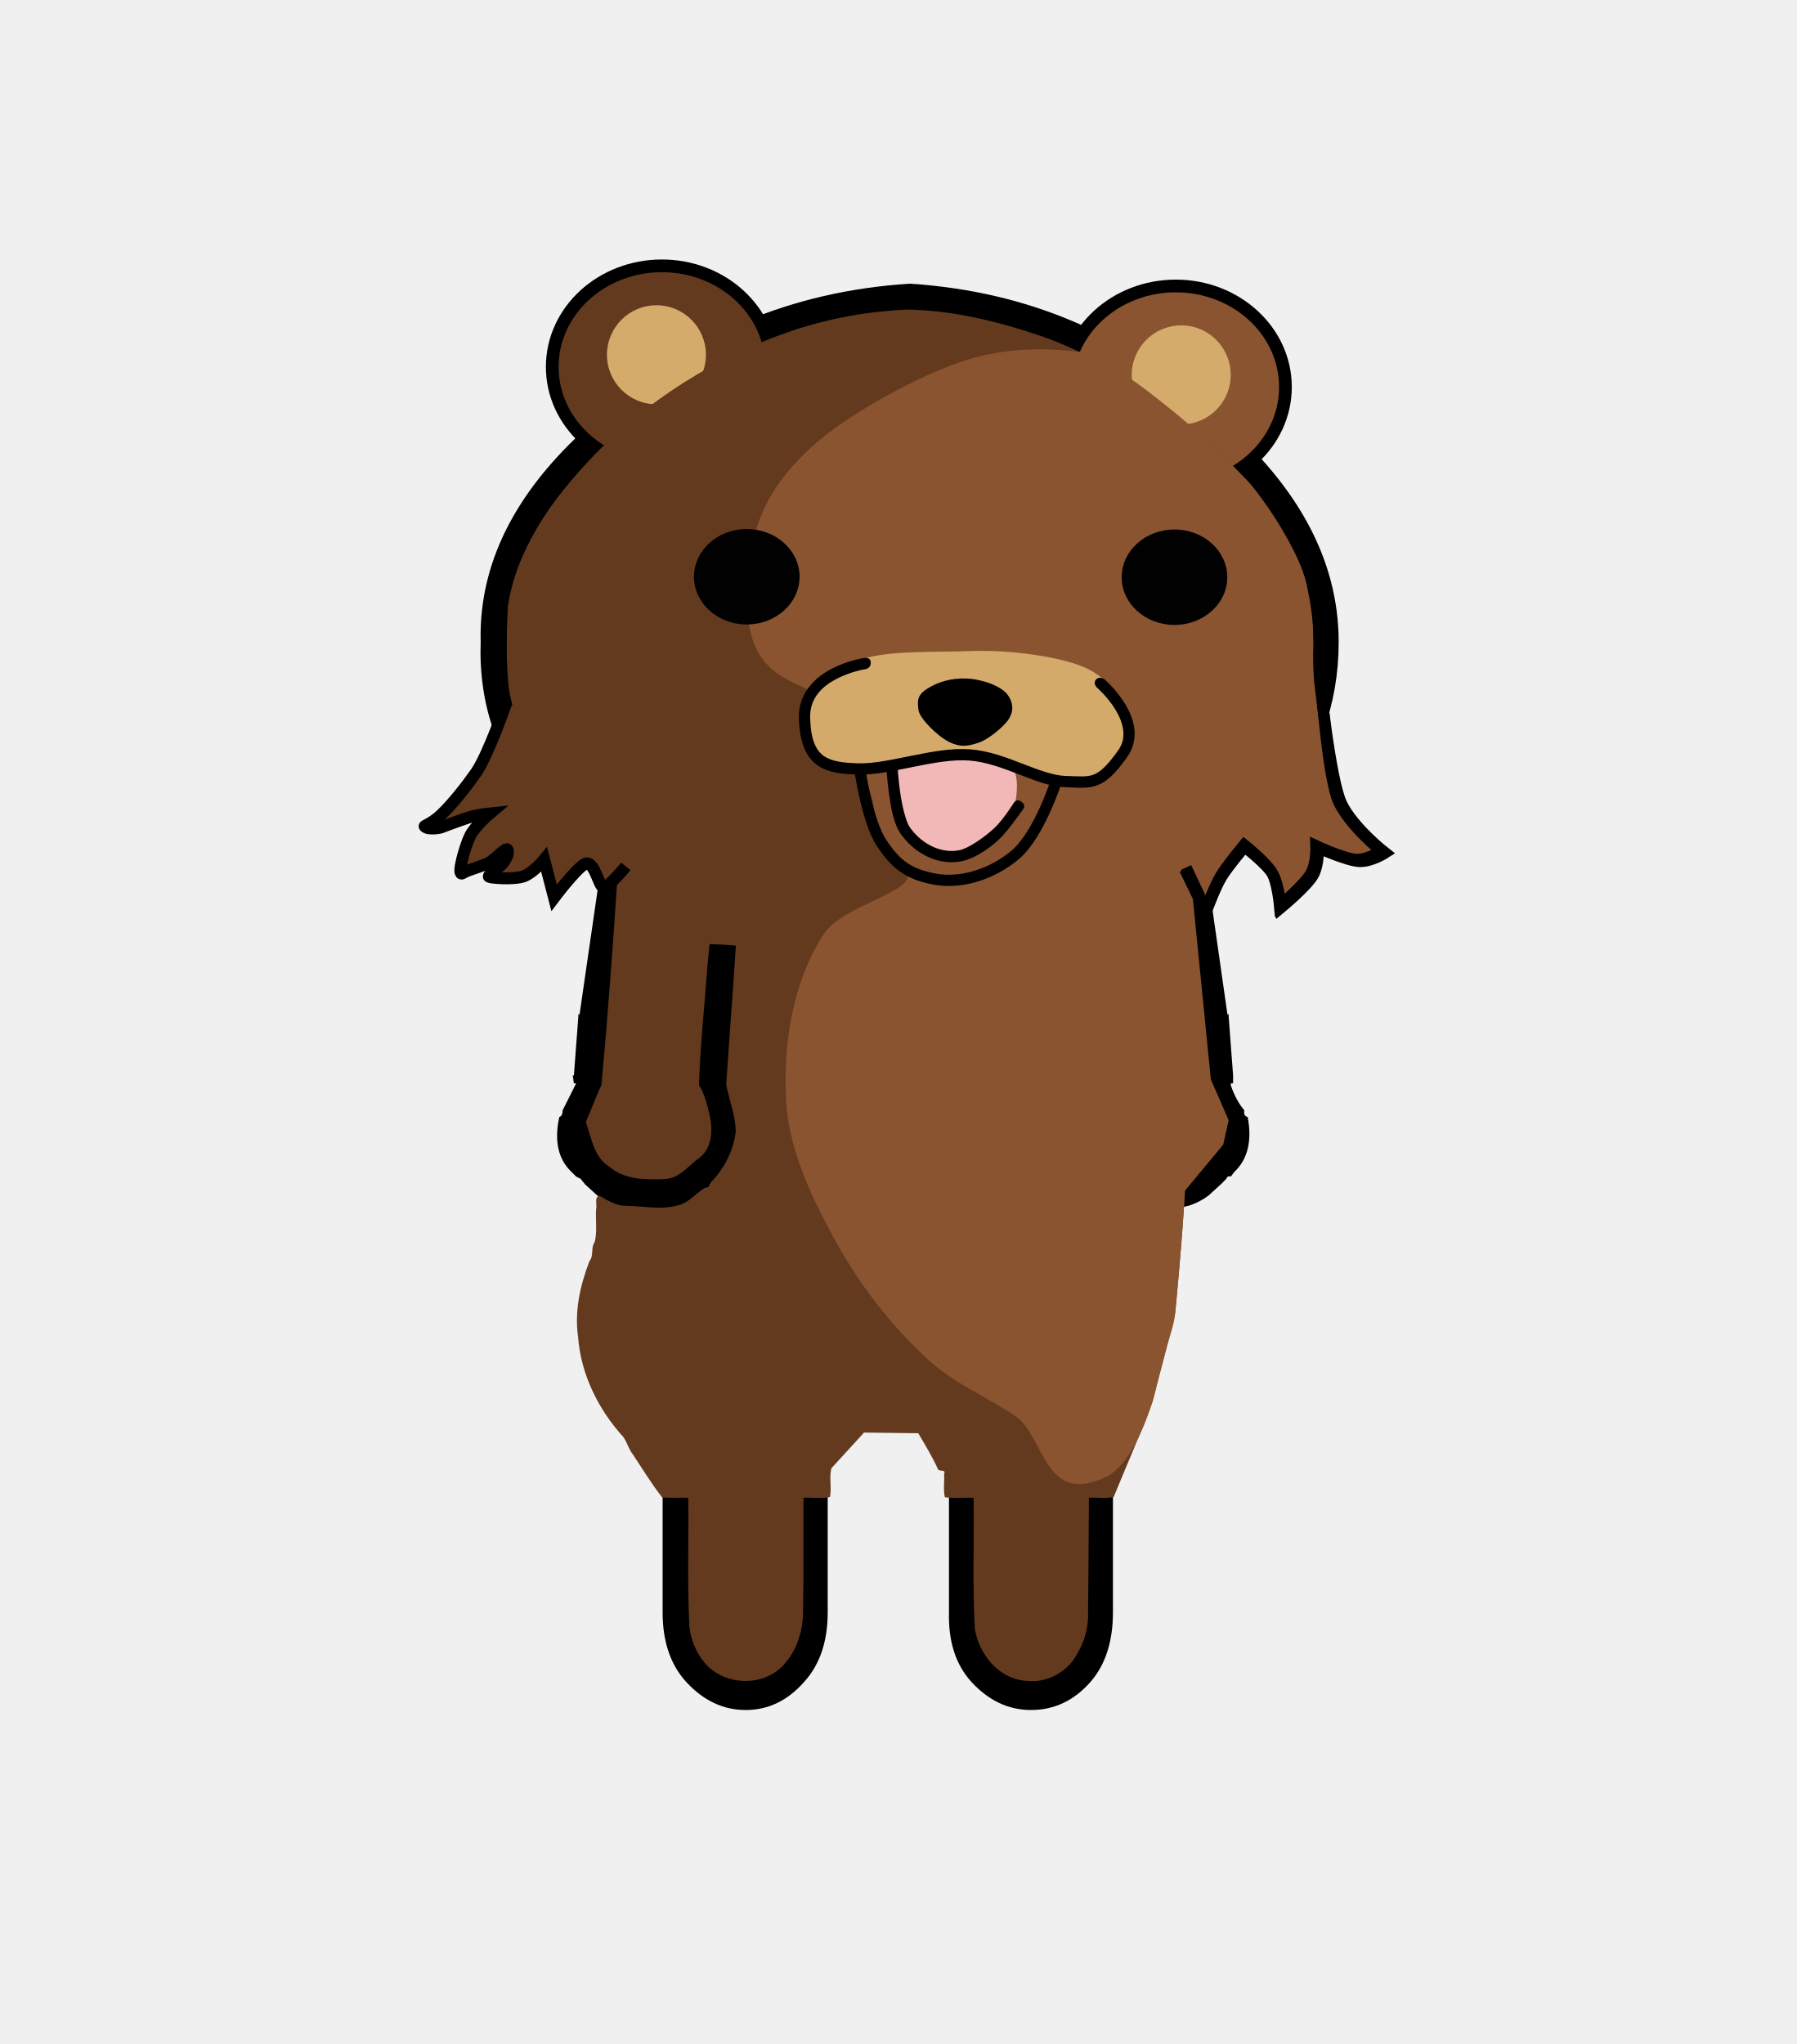
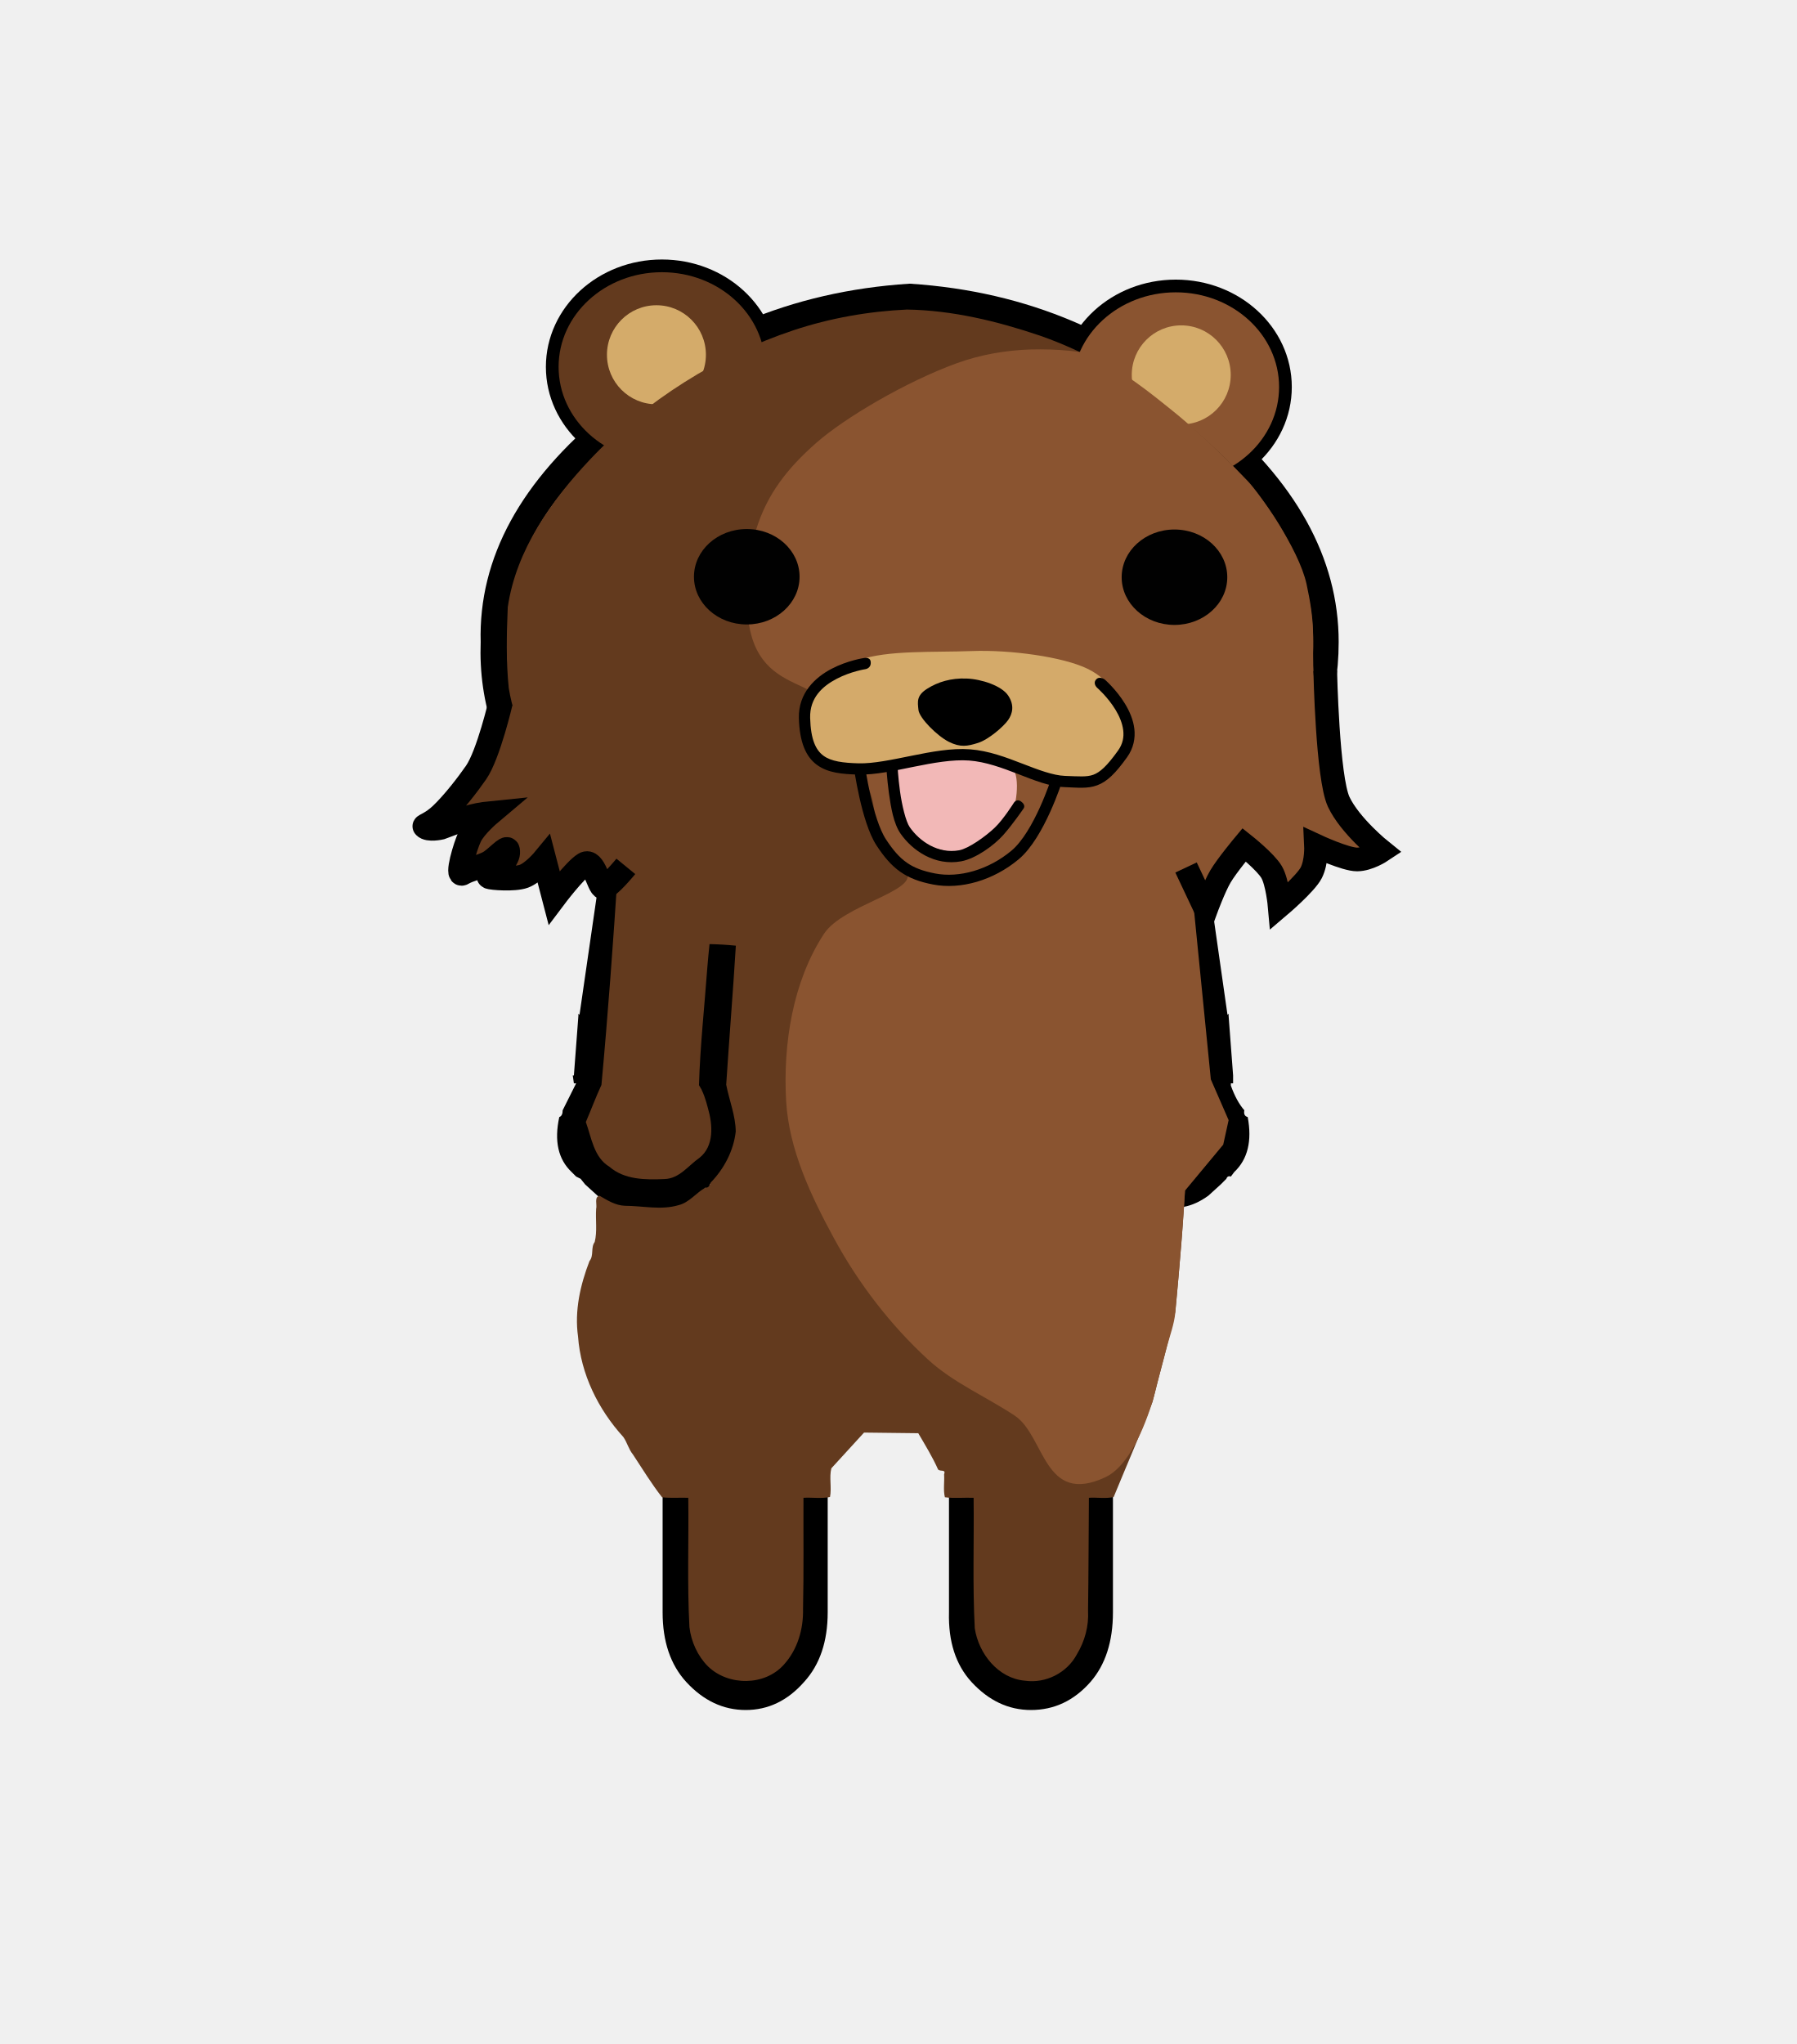
<svg xmlns="http://www.w3.org/2000/svg" xmlns:xlink="http://www.w3.org/1999/xlink" height="182" width="160" xml:space="preserve" version="1.1" id="svg6">
  <defs id="defs4">
    <g id="c">
      <path d="M.4-60h3.9l1.2.55 3.9-8.6 3.85 8.6L14.5-60l3.15 3.05 1.15 1.05-.05.05-.4.4.1.1q2.1 2.05 2.35 4.55v.6q0 1.65-.8 3.1l-.25.45-1.4 1.7.15.15-.3.25-3.25.9v4.7l-3.25.7-3.1.9.65 1.6 3.3-1.25 3-.6q1.55 0 2.15.6.8.8.8 2 0 1.1-.75 1.85-1.05 1.05-4.1 1.25l-1.25.05.35 1.5 1.5-.05-.05 2.75-1.5 1.25v12.25l-.85 4.6h-1.5V-3q0 .7-.45 1.15-.55.55-1.6.55-1.15 0-1.65-.55Q6.2-2.3 6.25-3v-6.55h-1.6l-2.35-3.5H.55L-3-9.55V-3q0 .7-.45 1.15-.55.55-1.6.55-1.1 0-1.65-.55-.45-.45-.4-1.15v-6.55h-1.55l-1.7-1.1-1.75-3.9v-3.9l.45-.4q.75-.6 1.35-1.55l-1.25-1-.7.95.4-10.95 1.75-12.8.4.35.75-.7-1-1.1q-1.55-1.9-1.5-4.15l.05-1q.35-2.3 2.45-4.25l-.75-.75.5-3.95.65.3 3.85-8.6 3.85 8.6L.4-60m10.1 14.7v1.9h1.3v-3.25h-1.15v-9.45h-6.2v3.85l-.05 1.1-.45 2.45-1 2.05H2v3.3h1.35v-1.95h7.15m-6.05-1.35.5-.9.9-3.55v-.05l.05-.35v-3.25h3.4v8.1H4.45m14.3-9.2-1.1-1.1 1.1 1.1M5.5-37.95Q4.45-39 2.25-39l-4 .75-3.1.9.65 1.6L-.9-37l3-.6q1.55 0 2.15.6.8.8.8 2 0 1.1-.75 1.85Q3.25-32.1.25-31.9l-1.3.05.35 1.5q3.95-.05 5.9-1.55l.45-.35q1-1 1-2.85-.05-1.8-1.15-2.85M-7.15-43.6l.75-1.55v-1.35h-1.5v1.45h.55l-.55 1.45h.75M-5-45.05h.55L-5-43.6h.75l.75-1.55v-1.35H-5v1.45" fill="#fff" fill-rule="evenodd" transform="translate(21.55 71)" id="path1" />
      <path d="m4.3-60 5.1-11 5.1 11-1.25.55-3.85-8.6-3.9 8.6L4.3-60m14.5 4.1.25-.3q2.55 2.35 2.8 5.4v.6q0 1.9-.9 3.55-.7 1.25-1.9 2.4l-.55-.55-.15-.15 1.4-1.7.25-.45q.8-1.45.8-3.1v-.6q-.25-2.5-2.35-4.55l-.1-.1.4-.4.05-.05m-3.85 16.95.75-.05q2.2 0 3.25 1.05 1.1 1.05 1.1 2.85 0 1.85-1 2.85l-.4.35q-1.55 1.2-4.4 1.5l-1.5.05-.35-1.5 1.25-.05q3.05-.2 4.1-1.25.75-.75.75-1.85 0-1.2-.8-2-.6-.6-2.15-.6l-3 .6-3.3 1.25-.65-1.6 3.1-.9 3.25-.7m-3.1 29.4v6.6q0 1.25-.8 2.05-.9.9-2.75.9-1.95 0-2.85-.9-.8-.8-.8-2.05v-6.6h1.6V-3q-.05.7.4 1.15.5.55 1.65.55 1.05 0 1.6-.55.45-.45.45-1.15v-6.55h1.5M-3-9.55h1.5v6.6q0 1.25-.8 2.05-.9.9-2.75.9-1.9 0-2.8-.9-.85-.8-.8-2.05v-6.6h1.55V-3q-.05.7.4 1.15.55.55 1.65.55 1.05 0 1.6-.55Q-3-2.3-3-3v-6.55m-9.1-8.9q-.7.45-1.6.45-1 0-2.7-1.1l-1.9-.65q-.85 0-1.3.55l-.6.95-1.35-.75 1.2-1.65q.85-.8 1.95-.8t2.3.8q1.65.85 2.55.85.6 0 1.3-.65l.7-.95 1.25 1q-.6.95-1.35 1.55l-.45.4m2-25.75-.6-.7q-1.85-2.2-1.8-4.9l.05-1q.35-2.8 2.75-5l.75.75q-2.1 1.95-2.45 4.25l-.05 1q-.05 2.25 1.5 4.15l1 1.1-.75.7-.4-.35m.9-15.55-.55-.25 5.05-11L.4-60l-1.25.55-3.85-8.6-3.85 8.6-.65-.3M2-43.4v-3.25h.95l1-2.05.45-2.45.05-1.1v-3.85h6.2v9.45h1.15v3.25h-1.3v-1.95H3.35v1.95H2m7.3-11.35v-.05H5.85v3.25l-.05.35v.05l-.9 3.55-.5.9-.05.05H9.3v-8.1m-3.8 16.8q1.1 1.05 1.15 2.85 0 1.85-1 2.85l-.45.35q-1.95 1.5-5.9 1.55l-.35-1.5 1.3-.05q3-.2 4.05-1.25.75-.75.75-1.85 0-1.2-.8-2-.6-.6-2.15-.6l-3 .6-3.3 1.25-.65-1.6 3.1-.9 4-.75q2.2 0 3.25 1.05M-5-45.05v-1.45h1.5v1.35l-.75 1.55H-5l.55-1.45H-5m-2.15 1.45h-.75l.55-1.45h-.55v-1.45h1.5v1.35l-.75 1.55" fill-rule="evenodd" transform="translate(21.55 71)" id="path2" />
      <path d="M.4-60h3.9m8.4 33.6v9.45m0 0v2.8m4.95-42.8 1.1 1.1" fill="none" stroke="#000" stroke-linecap="round" stroke-linejoin="round" transform="translate(21.55 71)" id="path3" />
    </g>
    <g id="d" transform="translate(.8)">
      <use height="3" transform="matrix(1.005 0 0 1 -.804 0)" width="4.65" xlink:href="#a" id="use3" />
      <use height="3" transform="matrix(1.005 0 0 1 16.096 0)" width="4.65" xlink:href="#a" id="use4" />
    </g>
    <path d="M1.35 0h.2l.55.1.45.35q.45.45.45 1L2.55 2.6q-.45.4-1 .4l-.8-.2-.25-.2-.45-.7v-.15L0 1.45v-.1q.05-.5.5-.9l.25-.2Q1 .05 1.3 0h.05m.45.85L1.55.8Q1.2.75 1 1q-.2.15-.2.45v.15l.15.45H1l.05.05.2.1.3.05.55-.2.15-.6-.05-.3L2.1 1 2.05.95 1.9.85h-.1" fill-rule="evenodd" id="b" />
    <use height="3" transform="translate(.8)" width="3" xlink:href="#b" id="a" />
    <g id="a-4">
      <path d="M-15.5-41.55q-2.65-3.1-2.5-7.1-.15-5.3 5.35-9.8Q-7.15-63.5.5-64q7.6.5 13.05 5.55 5.45 4.5 5.45 9.8 0 4-2.6 7.1h.1-.05l-2.6 3.1v.8l-.2-.95-.8.05.65 9.65h.15l.25.75.2.5.2.4-.15.45-.3.75-.2.35-.9.7h-.05l-.05 1.5h.05l-.05.5h-.05l-.35 4.2-1.05 4.1-1.65 4v.05H8.4v5.2Q8.35-4.1 7.6-3.2q-.65.75-1.7.75-1 0-1.7-.75-.8-.9-.8-2.25v-5.2H2.1v-1.2h-.3V-12l-.9-1.55h-2.45l-1.55 1.7v1.2h-1.2v5.2q-.05 1.35-.8 2.25-.7.75-1.7.75t-1.75-.75q-.75-.9-.75-2.25v-5.2h-1.2L-12.1-13l.1-.1q-1.8-1.9-2.15-4.15l-.1-1.2.05-.95.55-1.85h.1v-.55l.15-.15V-24q.75.6 1.55.55l.25-.05q1.9.5 3-.85.4.2.2-.15 1-.75 1.25-2.4-.05-.7-.45-2l.45-6.3-1.35-.1-.5 6.45.15.05v.05h.05l.4 1.4q.15 1.45-.95 1.9-.55.9-2.1.6h-.5q-.6-.2-1.3-.85l-.2-.35-.25-.75-.15-.45.15-.4.25-.5.25-.75h.1l.7-9.65-.85-.05-.4-.05v-.15l-2.05-2.75h.2m1.75 19.65-.05-.1.05.1m3.65-6.55h.05l-.05-.05v.05" fill="#fff" fill-rule="evenodd" transform="translate(18.6 64.6)" id="path1-8" />
      <path d="m13.85-37.65.8 5.6.05-.05v.1l.2 2.65v.35h-.1v.1q.25.7.6 1.1-.05.25.15.3.3 1.6-.6 2.45l-.15.2q-.15-.05-.2.1l-.25.25-.55.5q-.55.4-1.1.5h-.05l.05-1.5h.05l.9-.7.2-.35.3-.75.15-.45-.2-.4-.2-.5-.25-.75h-.15l-.65-9.65.8-.05.2.95m-4.3 27v5.2q0 1.95-1 3.1Q7.45-1.1 5.9-1.1q-1.5 0-2.65-1.25-1.05-1.15-1-3.1v-5.2H3.4v5.2q0 1.35.8 2.25.7.75 1.7.75 1.05 0 1.7-.75.75-.9.8-2.25v-5.2h1.15m-12.7 0v5.2q0 1.95-1.05 3.1Q-5.3-1.1-6.8-1.1t-2.65-1.25q-1.05-1.15-1.05-3.1v-5.2h1.2v5.2q0 1.35.75 2.25.75.75 1.75.75t1.7-.75q.75-.9.8-2.25v-5.2h1.15M-13.4-24l-.55-.5-.2-.25-.2-.1-.2-.2q-.9-.85-.55-2.45.15-.05.15-.3l.55-1.1.05-.1h-.1l-.05-.35h.05l.2-2.65v-.1l.05.05.95-6.55.85.05-.7 9.65h-.1l-.25.75-.25.5-.15.4.15.45.25.75.2.35q.7.65 1.3.85h.5q1.55.3 2.1-.6 1.1-.45.95-1.9l-.4-1.4h-.05v-.05l-.15-.05.5-6.45 1.35.1-.45 6.3q.4 1.3.45 2-.25 1.65-1.25 2.4.2.35-.2.15-1.1 1.35-3 .85l-.25.05q-.8.05-1.55-.55" fill-rule="evenodd" transform="translate(18.6 64.6)" id="path2-1" />
      <path d="M3.1 23.05q-2.65-3.1-2.5-7.1-.15-5.3 5.35-9.8Q11.45 1.1 19.1.6q7.6.5 13.05 5.55 5.45 4.5 5.45 9.8 0 4-2.6 7.1" fill="none" stroke="#000" stroke-linecap="round" stroke-linejoin="round" stroke-width="1.2" id="path3-3" />
      <path d="M5.4-44.05q.15.45.45.75l.7.25.95-.6q.4-.65.4-1.65 0-1.35-.9-3.25h1.05q.9 1.6.9 3.15 0 1.55-.65 2.4-.6.8-1.6.8-1.35 0-1.9-1.4-.6 1.4-1.9 1.4-1.05 0-1.65-.85Q.6-43.9.6-45.4q0-1.55.95-3.15h1q-.85 1.9-.85 3.25 0 1 .35 1.65.4.6.95.6.4 0 .7-.3l.45-.7.1-1.15V-47H5.3v1.8l.1 1.15" fill-rule="evenodd" transform="translate(18.6 64.6)" id="path4" />
    </g>
  </defs>
  <g id="g35">
    <g id="g29" transform="translate(-2.33869,10.26122)" style="display:inline">
      <g transform="matrix(2,0,0,2,82.341,144.2)" id="g7">
        <use height="63.5" transform="translate(-18.6,-64.6)" width="38.2" xlink:href="#a-4" id="use4-4" />
        <g id="g46" style="display:none">
          <ellipse style="display:inline;fill:#8a5430;fill-opacity:1;stroke:#000000;stroke-width:1.132;stroke-linecap:round;stroke-linejoin:round;stroke-dasharray:none;stroke-opacity:1;paint-order:stroke fill markers" id="path42-28-7" cx="-15.468" cy="-59.753" rx="4.599" ry="4.215" transform="matrix(-1,0,0,1,-4.9999997e-8,1.5e-6)" />
          <ellipse style="display:inline;fill:#d4ab6a;fill-opacity:1;stroke:none;stroke-width:0.567;stroke-linecap:round;stroke-linejoin:round;stroke-dasharray:none;stroke-opacity:1;paint-order:stroke fill markers" id="path42-2-9-8" cx="-15.617" cy="-59.964" rx="2.203" ry="2.205" transform="scale(-1,1)" />
        </g>
        <g id="g45" style="display:inline">
          <ellipse style="display:inline;fill:#8a5430;fill-opacity:1;stroke:#000000;stroke-width:1.132;stroke-linecap:round;stroke-linejoin:round;stroke-dasharray:none;stroke-opacity:1;paint-order:stroke fill markers" id="path42-28" cx="-12.348" cy="-60.001" rx="4.599" ry="4.215" transform="scale(-1,1)" />
          <ellipse style="display:inline;fill:#d4ab6a;fill-opacity:1;stroke:none;stroke-width:0.567;stroke-linecap:round;stroke-linejoin:round;stroke-dasharray:none;stroke-opacity:1;paint-order:stroke fill markers" id="path42-2-9" cx="-12.591" cy="-60.54" rx="2.203" ry="2.205" transform="scale(-1,1)" />
        </g>
        <g id="g44" style="display:inline">
          <ellipse style="fill:#633a1e;fill-opacity:1;stroke:#000000;stroke-width:2.264;stroke-linecap:round;stroke-linejoin:round;stroke-dasharray:none;stroke-opacity:1;paint-order:stroke fill markers" id="path42" cx="58.939" cy="32.669" rx="9.198" ry="8.431" transform="matrix(0.5,0,0,0.5,-40.00115,-77.23061)" />
          <ellipse style="display:inline;fill:#d4ab6a;fill-opacity:1;stroke:none;stroke-width:0.567;stroke-linecap:round;stroke-linejoin:round;stroke-dasharray:none;stroke-opacity:1;paint-order:stroke fill markers" id="path42-2" cx="-10.775" cy="-61.436" rx="2.203" ry="2.205" />
        </g>
        <path style="fill:#633a1e;fill-opacity:1;stroke:none;stroke-width:0.11;stroke-opacity:1" d="m 80.773,27.562 c -3.417,0.155 -6.864,0.763 -10.116,1.845 -6.696,2.227 -13.183,6.287 -18.088,11.476 -3.455,3.655 -6.608,8.069 -7.355,13.175 -0.102,2.402 -0.16,4.824 0.09,7.218 0.573,3.456 2.212,6.672 4.438,9.355 0.523,0.565 0.217,1.391 -0.331,1.806 0.018,0.624 0.74,1.096 1.036,1.657 0.777,1.023 1.548,2.093 2.247,3.148 0.74,0.263 1.555,0.172 2.325,0.289 -0.416,6.355 -0.877,12.727 -1.463,19.071 -0.504,1.083 -0.919,2.214 -1.39,3.304 0.506,1.389 0.706,3.146 2.101,3.983 1.344,1.166 3.225,1.171 4.902,1.095 1.33,-0.036 2.12,-1.2 3.119,-1.893 1.322,-1.052 1.176,-2.956 0.752,-4.411 -0.185,-0.71 -0.406,-1.451 -0.799,-2.055 0.102,-3.471 0.484,-6.932 0.737,-10.397 0.063,-0.721 0.122,-1.444 0.202,-2.164 0.776,0.015 1.568,0.061 2.344,0.14 -0.253,4.123 -0.591,8.254 -0.859,12.379 0.27,1.393 0.834,2.751 0.849,4.172 -0.193,1.708 -1.032,3.303 -2.217,4.53 -0.157,0.233 -0.135,0.483 -0.47,0.459 -0.846,0.455 -1.438,1.335 -2.419,1.568 -1.549,0.459 -3.177,0.056 -4.757,0.052 -0.843,-0.028 -1.562,-0.484 -2.264,-0.892 -0.499,0.094 -0.205,0.802 -0.303,1.164 -0.068,0.976 0.111,2.011 -0.129,2.954 -0.37,0.5 -0.057,1.203 -0.463,1.694 -0.82,2.131 -1.346,4.428 -1.021,6.718 0.245,3.349 1.792,6.488 4.035,8.951 0.341,0.485 0.468,1.085 0.856,1.559 0.843,1.279 1.658,2.617 2.594,3.809 0.759,0.088 1.559,0.017 2.333,0.044 0.048,3.837 -0.105,7.681 0.102,11.514 0.15,1.291 0.73,2.576 1.652,3.497 1.818,1.761 5.067,1.758 6.767,-0.166 1.213,-1.339 1.739,-3.166 1.696,-4.951 0.073,-3.297 0.025,-6.596 0.039,-9.894 0.782,-0.045 1.605,0.09 2.362,-0.07 0.165,-0.824 -0.086,-1.765 0.122,-2.556 0.97,-1.06 1.94,-2.121 2.91,-3.181 1.609,0.019 3.219,0.038 4.828,0.057 0.618,1.057 1.276,2.128 1.767,3.235 0.223,0.206 0.71,-0.053 0.534,0.435 0.043,0.673 -0.089,1.385 0.07,2.033 0.835,0.113 1.708,0.015 2.558,0.048 0.046,3.873 -0.101,7.754 0.103,11.622 0.346,2.263 2.084,4.462 4.478,4.665 1.842,0.261 3.741,-0.701 4.612,-2.346 0.705,-1.167 1.074,-2.517 0.996,-3.884 0.048,-3.352 0.05,-6.705 0.077,-10.058 0.729,-0.049 1.502,0.097 2.205,-0.07 1.157,-2.827 2.397,-5.632 3.464,-8.491 0.66,-2.666 1.423,-5.314 2.021,-7.991 0.389,-4.078 0.752,-8.159 0.932,-12.251 1.024,-0.76 2.181,-1.537 2.536,-2.844 0.169,-0.653 0.657,-1.312 0.564,-1.975 -0.61,-0.993 -0.794,-2.196 -1.419,-3.169 -0.319,-0.202 -0.073,-0.754 -0.192,-1.083 -0.392,-5.989 -0.816,-11.975 -1.202,-17.965 0.441,0.084 1.348,-0.459 1.384,0.193 0.037,0.367 0.313,1.668 0.627,0.859 -0.097,-0.702 0.101,-1.294 0.651,-1.754 1.189,-1.468 2.491,-2.876 3.61,-4.381 -0.173,-0.493 -0.609,-1.118 -0.195,-1.643 1.957,-2.391 3.513,-5.193 4.297,-8.213 1.142,-4.35 0.931,-9.109 -0.984,-13.215 -2.004,-4.733 -5.741,-8.42 -9.6,-11.687 -3.836,-3.368 -8.239,-6.123 -13.073,-7.805 -3.801,-1.284 -7.787,-2.252 -11.816,-2.317 z m 3.33,29.912 c 0.25,0.065 1.008,-0.181 0.663,0.29 -1.16,2.745 -2.043,5.934 -1.046,8.869 0.367,1.214 1.698,2.263 2.981,1.74 0.913,-0.421 1.377,-1.403 1.849,-2.224 0.035,-1.833 0.07,-3.666 0.106,-5.499 0.54,0.084 1.406,-0.158 1.763,0.11 0.058,2.052 -0.156,4.19 0.49,6.17 0.26,0.73 0.882,1.229 1.629,1.397 0.747,0.492 1.343,-0.387 1.981,-0.684 1.169,-0.614 1.293,-2.102 1.415,-3.27 0.11,-2.398 -0.786,-4.682 -1.659,-6.868 0.585,0.022 1.316,-0.106 1.799,0.12 1.605,2.972 2.299,6.675 0.937,9.853 -0.661,1.284 -1.942,2.512 -3.492,2.355 -1.406,0.188 -2.77,-0.65 -3.403,-1.887 -0.177,-0.746 -0.808,-0.87 -1.004,-0.057 -0.656,1.192 -1.923,2.035 -3.313,1.975 -1.995,0.185 -3.524,-1.632 -4.05,-3.382 -0.73,-2.704 -0.311,-5.691 1.015,-8.16 0.275,-0.78 0.498,-0.973 1.339,-0.847 z" id="path29" transform="matrix(0.5,0,0,0.5,-40.00115,-77.23061)" />
        <rect style="fill:#633a1e;fill-opacity:1;stroke:none;stroke-width:0.5;stroke-opacity:1" id="rect29" width="10.291" height="7.463" x="0.087" y="-49.374" />
        <g id="g47" style="display:none">
          <ellipse style="fill:#633a1e;fill-opacity:1;stroke:#000000;stroke-width:1.132;stroke-linecap:round;stroke-linejoin:round;stroke-dasharray:none;stroke-opacity:1;paint-order:stroke fill markers" id="ellipse43" cx="-11.567" cy="-60.479" rx="4.599" ry="4.215" />
          <ellipse style="display:inline;fill:#d4ab6a;fill-opacity:1;stroke:none;stroke-width:0.567;stroke-linecap:round;stroke-linejoin:round;stroke-dasharray:none;stroke-opacity:1;paint-order:stroke fill markers" id="ellipse44" cx="-11.57" cy="-60.458" rx="2.203" ry="2.205" />
        </g>
      </g>
      <g id="g37" transform="translate(2.33869,-10.26122)">
        <path style="display:inline;fill:#633a1e;fill-opacity:1;stroke:none;stroke-width:0.836;stroke-opacity:1" d="m 45.585,62.76 c 0,0 -1.632,3.876 -2.896,5.561 -0.828,1.104 -2.354,2.918 -3.588,3.986 -0.929,0.804 -1.745,1.028 -1.683,1.088 0.385,0.372 1.644,0.107 1.644,0.107 0,0 2.383,-0.838 3.231,-1.042 0.848,-0.203 1.808,-0.29 1.808,-0.29 0,0 -1.531,1.185 -2.043,2.144 -0.513,0.959 -1.407,3.856 -0.758,3.488 0.649,-0.368 1.895,-0.599 2.666,-0.972 0.771,-0.373 1.297,-1.57 1.376,-1.169 0.078,0.401 -0.035,0.483 -0.329,0.935 -0.295,0.452 -1.234,1.433 -0.998,1.542 0.236,0.11 2.015,0.105 2.991,-0.224 0.977,-0.33 1.296,-0.54 1.296,-0.54 l 0.652,3.059 c 0,0 2.299,-2.984 3.275,-3.523 0.976,-0.539 0.929,2.51 1.406,2.576 0.477,0.066 2.771,-2.551 2.771,-2.551" id="path35-1" />
-         <path style="display:inline;fill:none;fill-opacity:1;stroke:#000000;stroke-width:1.064;stroke-dasharray:none;stroke-opacity:1" d="m 45.073,62.593 c 0,0 -1.578,4.593 -2.677,6.188 -0.72,1.045 -2.046,2.762 -3.119,3.773 -0.808,0.761 -1.517,0.973 -1.463,1.029 0.334,0.352 1.43,0.101 1.43,0.101 0,0 2.072,-0.793 2.809,-0.986 0.737,-0.192 1.571,-0.275 1.571,-0.275 0,0 -1.331,1.121 -1.776,2.029 -0.446,0.908 -1.223,3.65 -0.659,3.301 0.564,-0.349 1.647,-0.567 2.317,-0.92 0.67,-0.353 1.635,-1.522 1.703,-1.142 0.068,0.38 -0.063,0.6 -0.319,1.027 -0.256,0.427 -1.547,1.249 -1.342,1.353 0.205,0.104 2.248,0.264 3.097,-0.048 0.849,-0.312 1.811,-1.478 1.811,-1.478 l 0.883,3.39 c 0,0 1.862,-2.479 2.71,-2.989 0.848,-0.51 1.264,2.007 1.679,2.07 0.415,0.062 2,-1.873 2,-1.873" id="path35" />
+         <path style="display:inline;fill:none;fill-opacity:1;stroke:#000000;stroke-width:2.164;stroke-dasharray:none;stroke-opacity:1" d="m 44.584,62.515 c 0,0 -1.089,4.671 -2.187,6.266 -0.72,1.045 -2.046,2.762 -3.119,3.773 -0.808,0.761 -1.517,0.973 -1.463,1.029 0.334,0.352 1.43,0.101 1.43,0.101 0,0 2.072,-0.793 2.809,-0.986 0.737,-0.192 1.571,-0.275 1.571,-0.275 0,0 -1.331,1.121 -1.776,2.029 -0.446,0.908 -1.223,3.65 -0.659,3.301 0.564,-0.349 1.647,-0.567 2.317,-0.92 0.67,-0.353 1.635,-1.522 1.703,-1.142 0.068,0.38 -0.063,0.6 -0.319,1.027 -0.256,0.427 -1.547,1.249 -1.342,1.353 0.205,0.104 2.248,0.264 3.097,-0.048 0.849,-0.312 1.811,-1.478 1.811,-1.478 l 0.883,3.39 c 0,0 1.862,-2.479 2.71,-2.989 0.848,-0.51 1.264,2.007 1.679,2.07 0.415,0.062 2,-1.873 2,-1.873" id="path35" />
      </g>
      <g id="g38" transform="translate(2.33869,-10.26122)">
        <path style="display:inline;fill:#633a1e;fill-opacity:1;stroke:none;stroke-width:1.008;stroke-dasharray:none;stroke-opacity:1" d="m 115.988,57.708 c 0,0 1.233,4.367 1.358,5.806 0.125,1.439 1.197,6.196 2.039,7.998 0.842,1.802 3.697,2.99 3.353,4.29 -0.344,1.299 -0.689,0.835 -1.711,0.844 -1.022,0.009 -2.76,-1.758 -3.661,-1.22 -0.901,0.537 0.069,1.43 -0.421,2.399 -0.49,0.968 -1.685,2.93 -2.837,2.617 -1.152,-0.313 -0.17,-1.768 -0.696,-2.673 -0.526,-0.905 -1.287,-2.51 -2.443,-2.427 -1.156,0.084 -1.54,1.846 -2.108,2.807 -0.568,0.961 -0.237,2.604 -1.465,2.621 -1.229,0.016 -1.603,-3.408 -1.603,-3.408" id="path36-4" />
        <path style="display:inline;fill:none;fill-opacity:1;stroke:#000000;stroke-width:1.008;stroke-dasharray:none;stroke-opacity:1" d="m 117.199,60.309 c 0,0 1.076,9.025 2.077,11.167 1.001,2.142 3.787,4.376 3.787,4.376 0,0 -1.124,0.749 -2.146,0.757 -1.022,0.009 -3.661,-1.22 -3.661,-1.22 0,0 0.069,1.43 -0.421,2.399 -0.49,0.968 -2.819,2.946 -2.819,2.946 0,0 -0.187,-2.097 -0.713,-3.002 -0.526,-0.905 -2.443,-2.427 -2.443,-2.427 0,0 -1.54,1.846 -2.108,2.807 -0.568,0.961 -1.301,2.958 -1.301,2.958 l -1.767,-3.745" id="path36" />
      </g>
      <path style="display:inline;fill:#8a5430;fill-opacity:1;stroke:none;stroke-width:1.064;stroke-dasharray:none;stroke-opacity:1;paint-order:stroke fill markers" d="m 91.86,31.113 c -2.266,0.067 -4.557,0.46 -6.686,1.237 -4.503,1.641 -9.964,4.853 -12.504,7.096 -2.541,2.243 -4.351,4.519 -5.34,7.713 -0.989,3.194 -1.274,8.067 0.054,10.68 1.327,2.613 3.737,2.946 5.556,4.099 1.818,1.154 2.63,5.744 3.913,7.423 1.283,1.678 1.018,4.297 1.018,4.297 0,0 2.001,2.4 2.88,4.054 0.879,1.654 -5.707,2.879 -7.379,5.436 -2.785,4.257 -3.656,9.804 -3.37,14.883 0.244,4.315 2.205,8.446 4.268,12.243 2.172,3.998 5.016,7.707 8.368,10.783 2.255,2.069 5.157,3.297 7.709,4.986 2.719,1.799 2.573,8.082 8.101,5.481 1.719,-0.809 3.135,-3.429 4.159,-6.675 0.189,-0.601 0.32,-1.227 0.486,-1.863 0.231,-0.884 0.54,-2.052 0.819,-3.091 0.272,-1.014 0.644,-1.982 0.744,-3.022 0.153,-1.595 0.571,-6.313 0.775,-9.459 l 0.092,-1.404 3.399,-4.088 0.481,-2.183 -1.584,-3.63 -1.675,-16.834 -1.151,-1.961 2.184,3.168 3.483,-5.523 2.562,2.264 0.498,3.259 2.861,-2.363 0.522,-3.01 3.359,1.319 2.339,-0.597 -3.259,-4.105 c 0,0 -2.267,-7.995 -2.538,-11.295 -0.138,-1.686 -0.04,-2.999 -0.087,-4.316 -0.045,-1.26 -0.231,-2.526 -0.572,-4.095 -0.698,-3.21 -4.267,-8.172 -5.23,-9.177 -0.504,-0.525 -1.971,-2.034 -3.458,-3.427 -1.357,-1.271 -2.738,-2.437 -3.251,-2.839 -1.076,-0.843 -3.161,-2.673 -6.659,-4.726 -0.712,-0.601 -3.908,-0.792 -5.884,-0.734 z" id="path37" transform="translate(2.33869,-10.26122)" />
      <path style="display:inline;fill:none;fill-opacity:1;stroke:#000000;stroke-width:1.021;stroke-dasharray:none;stroke-opacity:1" d="m 119.849,50.147 c 0,0 0.917,9.018 1.943,11.159 1.027,2.14 3.885,4.373 3.885,4.373 0,0 -1.153,0.748 -2.201,0.757 -1.049,0.009 -3.755,-1.219 -3.755,-1.219 0,0 0.071,1.429 -0.432,2.397 -0.503,0.968 -2.892,2.943 -2.892,2.943 0,0 -0.192,-2.095 -0.731,-3 -0.539,-0.904 -2.506,-2.425 -2.506,-2.425 0,0 -1.579,1.845 -2.162,2.805 -0.583,0.96 -1.335,2.956 -1.335,2.956 l -1.813,-3.742" id="path36-5" />
      <g id="g41" transform="translate(2.33869,-10.26122)" style="display:none">
        <path style="display:inline;fill:#633a1e;fill-opacity:1;stroke:none;stroke-width:0.612;stroke-opacity:1" d="m 49.278,69.443 c 0,0 -1.155,2.937 -2.049,4.213 -0.586,0.836 -1.665,2.21 -2.538,3.02 -0.657,0.609 -1.234,0.779 -1.191,0.824 0.272,0.282 1.163,0.081 1.163,0.081 0,0 1.686,-0.635 2.285,-0.789 0.6,-0.154 1.279,-0.22 1.279,-0.22 0,0 -1.083,0.897 -1.445,1.624 -0.363,0.727 -0.995,2.922 -0.536,2.642 0.459,-0.279 1.34,-0.454 1.886,-0.736 0.545,-0.282 0.918,-1.19 0.973,-0.886 0.055,0.304 -0.025,0.366 -0.233,0.708 -0.208,0.342 -0.873,1.085 -0.706,1.169 0.167,0.083 1.425,0.08 2.116,-0.17 0.691,-0.25 0.917,-0.409 0.917,-0.409 l 0.461,2.317 c 0,0 1.626,-2.261 2.316,-2.669 0.69,-0.408 0.657,1.902 0.995,1.952 0.338,0.05 1.96,-1.932 1.96,-1.932" id="path35-1-4" />
        <path style="display:inline;fill:none;fill-opacity:1;stroke:#000000;stroke-width:0.779;stroke-dasharray:none;stroke-opacity:1" d="m 48.916,69.317 c 0,0 -1.116,3.48 -1.893,4.688 -0.509,0.791 -1.448,2.092 -2.206,2.858 -0.571,0.577 -1.073,0.737 -1.035,0.78 0.236,0.267 1.011,0.077 1.011,0.077 0,0 1.466,-0.601 1.987,-0.747 0.521,-0.146 1.112,-0.208 1.112,-0.208 0,0 -0.941,0.849 -1.256,1.537 -0.315,0.688 -0.865,2.765 -0.466,2.501 0.399,-0.264 1.165,-0.43 1.639,-0.697 0.474,-0.267 1.157,-1.153 1.205,-0.865 0.048,0.288 -0.045,0.454 -0.226,0.778 -0.181,0.324 -1.095,0.946 -0.949,1.025 0.145,0.079 1.59,0.2 2.191,-0.036 0.6,-0.236 1.281,-1.12 1.281,-1.12 l 0.625,2.568 c 0,0 1.317,-1.878 1.917,-2.264 0.6,-0.386 0.894,1.521 1.188,1.568 0.294,0.047 1.415,-1.419 1.415,-1.419" id="path35-6" />
        <path style="display:inline;fill:#633a1e;fill-opacity:1;stroke:none;stroke-width:0.654;stroke-dasharray:none;stroke-opacity:1" d="m 113.926,67.171 c 0,0 0.962,2.357 1.06,3.134 0.098,0.777 0.934,3.344 1.592,4.317 0.657,0.973 2.885,1.614 2.617,2.315 -0.269,0.701 -0.538,0.451 -1.336,0.456 -0.798,0.005 -2.154,-0.949 -2.857,-0.659 -0.703,0.29 0.054,0.772 -0.328,1.295 -0.383,0.523 -1.315,1.581 -2.214,1.413 -0.899,-0.169 -0.133,-0.954 -0.543,-1.443 -0.41,-0.488 -1.005,-1.355 -1.907,-1.31 -0.902,0.045 -1.202,0.996 -1.645,1.515 -0.443,0.519 -0.185,1.406 -1.144,1.415 -0.959,0.009 -1.251,-1.839 -1.251,-1.839" id="path36-4-6" />
        <path style="display:inline;fill:none;fill-opacity:1;stroke:#000000;stroke-width:0.654;stroke-dasharray:none;stroke-opacity:1" d="m 114.871,68.575 c 0,0 0.84,4.872 1.621,6.028 0.781,1.156 2.956,2.362 2.956,2.362 0,0 -0.877,0.404 -1.675,0.409 -0.798,0.005 -2.857,-0.659 -2.857,-0.659 0,0 0.054,0.772 -0.328,1.295 -0.383,0.523 -2.2,1.59 -2.2,1.59 0,0 -0.146,-1.132 -0.557,-1.62 -0.41,-0.488 -1.907,-1.31 -1.907,-1.31 0,0 -1.202,0.996 -1.645,1.515 -0.443,0.519 -1.015,1.597 -1.015,1.597 -0.574,-0.764 -1.069,-1.452 -1.088,-2.275" id="path36-9" />
      </g>
    </g>
    <g id="g39" style="display:inline">
      <path style="display:none;fill:#000000;fill-opacity:1;stroke:none;stroke-width:1.064;stroke-dasharray:none;stroke-opacity:1;paint-order:stroke fill markers" d="m 105.582,104.555 c 0,0 1.725,-1.38 2.242,-2.23 0.148,-0.243 0.258,-0.555 0.373,-0.882 0.288,-0.815 0.486,-1.704 0.486,-1.704 0,0 -0.166,-0.247 -0.235,-0.379 -0.515,-0.979 -1.217,-2.39 -1.333,-3.039 -0.116,-0.649 -1.138,-17.093 -1.138,-17.093 l -0.793,-1.708 0.586,-0.278 1.022,1.892 1.878,17.178 1.768,3.024 -1.85,5.303 -3.085,1.754 z" id="path38" />
-       <path style="display:inline;fill:none;fill-opacity:1;stroke:#000000;stroke-width:1.008;stroke-dasharray:none;stroke-opacity:1" d="m 119.925,49.959 c 0,0 0.617,9.032 1.618,11.174 1.001,2.142 3.787,4.376 3.787,4.376 0,0 -1.124,0.749 -2.146,0.757 -1.022,0.009 -3.661,-1.22 -3.661,-1.22 0,0 0.069,1.43 -0.421,2.399 -0.49,0.968 -2.819,2.946 -2.819,2.946 0,0 -0.187,-2.097 -0.713,-3.002 -0.526,-0.905 -2.443,-2.427 -2.443,-2.427 0,0 -1.54,1.846 -2.108,2.807 -0.568,0.961 -1.301,2.958 -1.301,2.958 l -1.767,-3.745" id="path36-6" transform="translate(-2.33869,10.26122)" />
+       <path style="display:inline;fill:none;fill-opacity:1;stroke:#000000;stroke-width:2.108;stroke-dasharray:none;stroke-opacity:1" d="m 120.344,49.464 c 0,0 0.198,9.527 1.199,11.669 1.001,2.142 3.787,4.376 3.787,4.376 0,0 -1.124,0.749 -2.146,0.757 -1.022,0.009 -3.661,-1.22 -3.661,-1.22 0,0 0.069,1.43 -0.421,2.399 -0.49,0.968 -2.819,2.946 -2.819,2.946 0,0 -0.187,-2.097 -0.713,-3.002 -0.526,-0.905 -2.443,-2.427 -2.443,-2.427 0,0 -1.54,1.846 -2.108,2.807 -0.568,0.961 -1.301,2.958 -1.301,2.958 l -1.767,-3.745" id="path36-6" transform="translate(-2.33869,10.26122)" />
    </g>
    <g id="g34" style="display:inline">
      <ellipse style="fill:#010101;fill-opacity:1;stroke:none;stroke-opacity:1" id="path30" cx="66.496" cy="51.354" rx="4.702" ry="4.248" />
      <ellipse style="fill:#010101;fill-opacity:1;stroke:none;stroke-opacity:1" id="path30-8" cx="104.581" cy="51.396" rx="4.702" ry="4.248" />
    </g>
    <g id="gikopoipoi_eyes_closed-1" style="display:none;fill:#ffffff" fill="none" stroke="#000000" stroke-linecap="round" stroke-linejoin="round" transform="translate(-6.556437,21.65656)">
      <path d="m 108.077,29.676 h 6.3" stroke-width="3" id="path5" />
      <path d="m 69.908,29.858 h 6.3" stroke-width="3" style="display:inline" id="path6" />
    </g>
    <g id="g18" transform="translate(59.17768,29.74497)">
      <path style="fill:#f2b8b7;fill-opacity:1;stroke:none;stroke-opacity:1" d="m 20.784,38.421 c -0.879,0.228 0.062,4.363 0.921,5.748 0.859,1.385 1.877,1.491 3.076,1.795 1.198,0.304 1.694,0.483 2.757,-0.098 1.063,-0.582 2.541,-1.406 3.169,-2.557 0.627,-1.15 0.984,-3.759 0.288,-4.672 -0.696,-0.913 -2.204,-0.87 -4.138,-1.084 -1.934,-0.213 -5.194,0.64 -6.073,0.868 z" id="path16" />
      <path style="fill:#d4aa6a;fill-opacity:1;stroke:none;stroke-opacity:1" d="m 17.309,29.034 c -2.51,0.907 -4.13,1.915 -4.792,3.594 -0.662,1.68 -0.606,3.394 0.849,4.768 1.455,1.374 4.819,0.908 7.114,0.849 2.295,-0.06 4.033,-1.344 6.515,-1.123 2.482,0.221 5.543,2.94 7.838,2.846 2.294,-0.095 4.365,-0.758 5.358,-2.001 0.993,-1.243 0.918,-2.955 0.432,-4.289 -0.485,-1.334 -0.784,-2.815 -2.963,-3.876 -2.178,-1.061 -6.858,-1.706 -10.313,-1.576 -3.456,0.129 -7.527,-0.098 -10.037,0.809 z" id="path18" />
      <path style="baseline-shift:baseline;display:inline;overflow:visible;opacity:1;vector-effect:none;enable-background:accumulate;stop-color:#000000;stop-opacity:1" d="m 17.742,28.848 c 0,0 -1.438,0.207 -2.879,0.961 -1.441,0.754 -2.967,2.151 -2.904,4.4 0.058,2.101 0.605,3.412 1.596,4.143 0.991,0.731 2.271,0.834 3.693,0.871 1.499,0.039 3.21,-0.344 4.938,-0.693 1.727,-0.349 3.466,-0.664 4.93,-0.557 1.464,0.107 2.941,0.653 4.369,1.205 1.428,0.552 2.8,1.117 4.139,1.164 1.186,0.042 2.03,0.158 2.904,-0.166 0.874,-0.324 1.624,-1.054 2.658,-2.5 0.579,-0.81 0.741,-1.704 0.645,-2.523 -0.097,-0.82 -0.433,-1.574 -0.824,-2.219 -0.783,-1.29 -1.82,-2.182 -1.82,-2.182 0,0 -0.458,-0.326 -0.754,-0.001 -0.344,0.379 0.099,0.757 0.099,0.757 0,0 0.936,0.817 1.621,1.945 0.342,0.564 0.612,1.198 0.686,1.816 0.073,0.619 -0.03,1.217 -0.465,1.824 -0.993,1.389 -1.607,1.927 -2.193,2.145 -0.586,0.217 -1.299,0.147 -2.521,0.104 -1.07,-0.038 -2.38,-0.542 -3.814,-1.096 -1.434,-0.554 -2.996,-1.15 -4.654,-1.271 -1.659,-0.122 -3.464,0.223 -5.201,0.574 -1.737,0.351 -3.412,0.708 -4.715,0.674 -1.379,-0.036 -2.443,-0.173 -3.125,-0.676 -0.682,-0.503 -1.135,-1.419 -1.189,-3.365 -0.05,-1.798 1.102,-2.827 2.367,-3.488 1.265,-0.661 2.561,-0.857 2.561,-0.857 0,0 0.539,-0.076 0.462,-0.667 -0.059,-0.453 -0.606,-0.321 -0.606,-0.321 z" id="path13" />
      <path style="fill:none;stroke:#000000;stroke-opacity:1" d="m 17.342,38.472 c 0,0 0.662,4.835 1.955,6.799 1.293,1.965 2.395,2.805 4.699,3.25 2.304,0.445 5.065,-0.341 7.218,-2.142 2.153,-1.801 3.704,-6.69 3.704,-6.69" id="path14" />
      <path style="baseline-shift:baseline;display:inline;overflow:visible;opacity:1;vector-effect:none;enable-background:accumulate;stop-color:#000000;stop-opacity:1" d="m 20.738,38.373 -0.998,0.049 c 0,0 0.054,1.12 0.232,2.42 0.178,1.3 0.423,2.752 1.037,3.635 1.052,1.514 3.059,2.907 5.41,2.469 1.283,-0.239 2.907,-1.401 3.743,-2.344 0.837,-0.943 1.781,-2.325 1.781,-2.325 0,0 0.288,-0.305 -0.192,-0.65 -0.418,-0.301 -0.653,0.115 -0.653,0.115 0,0 -0.925,1.47 -1.683,2.196 -0.845,0.81 -2.352,1.872 -3.179,2.026 -1.868,0.348 -3.53,-0.796 -4.406,-2.057 -0.35,-0.504 -0.696,-1.951 -0.867,-3.201 -0.171,-1.251 -0.225,-2.332 -0.225,-2.332 z" id="path15" />
      <path style="fill:#000000;fill-opacity:1;stroke:none;stroke-opacity:1" d="m 22.606,33.468 c 0.076,0.727 1.678,2.326 2.709,2.84 1.03,0.514 1.648,0.395 2.594,0.097 0.946,-0.298 2.272,-1.454 2.676,-2.026 0.404,-0.572 0.585,-1.337 0.007,-2.197 -0.577,-0.86 -2.359,-1.462 -3.722,-1.51 -1.363,-0.048 -2.525,0.298 -3.488,0.909 -0.964,0.611 -0.851,1.16 -0.775,1.887 z" id="path17" />
    </g>
    <g id="g43" style="display:none">
      <path style="display:inline;fill:#633a1e;fill-opacity:1;stroke:none;stroke-width:1.064;stroke-linecap:round;stroke-linejoin:round;stroke-dasharray:none;stroke-opacity:1;paint-order:stroke fill markers" d="M 81.125,27.569 C 67.009,28.101 56.623,34.866 48.227,46.179 l 18.811,0.004 4.046,-7.862 9.127,-5.353 z" id="path41-9" />
      <path style="fill:none;fill-opacity:1;stroke:#000000;stroke-width:2.2;stroke-linecap:round;stroke-linejoin:round;stroke-dasharray:none;stroke-opacity:1;paint-order:stroke fill markers" d="m 47.072,46.052 c 9.235,-11.976 18.936,-18.546 31.996,-19.456" id="path41" />
      <path style="fill:none;fill-opacity:1;stroke:#000000;stroke-width:2.2;stroke-linecap:round;stroke-linejoin:round;stroke-dasharray:none;stroke-opacity:1;paint-order:stroke fill markers" d="M 116.296,48.781 C 111.79,40.951 106.999,37.474 101.426,33.465 97.251,30.462 92.836,28.792 88.038,27.287" id="path43" />
    </g>
  </g>
</svg>
